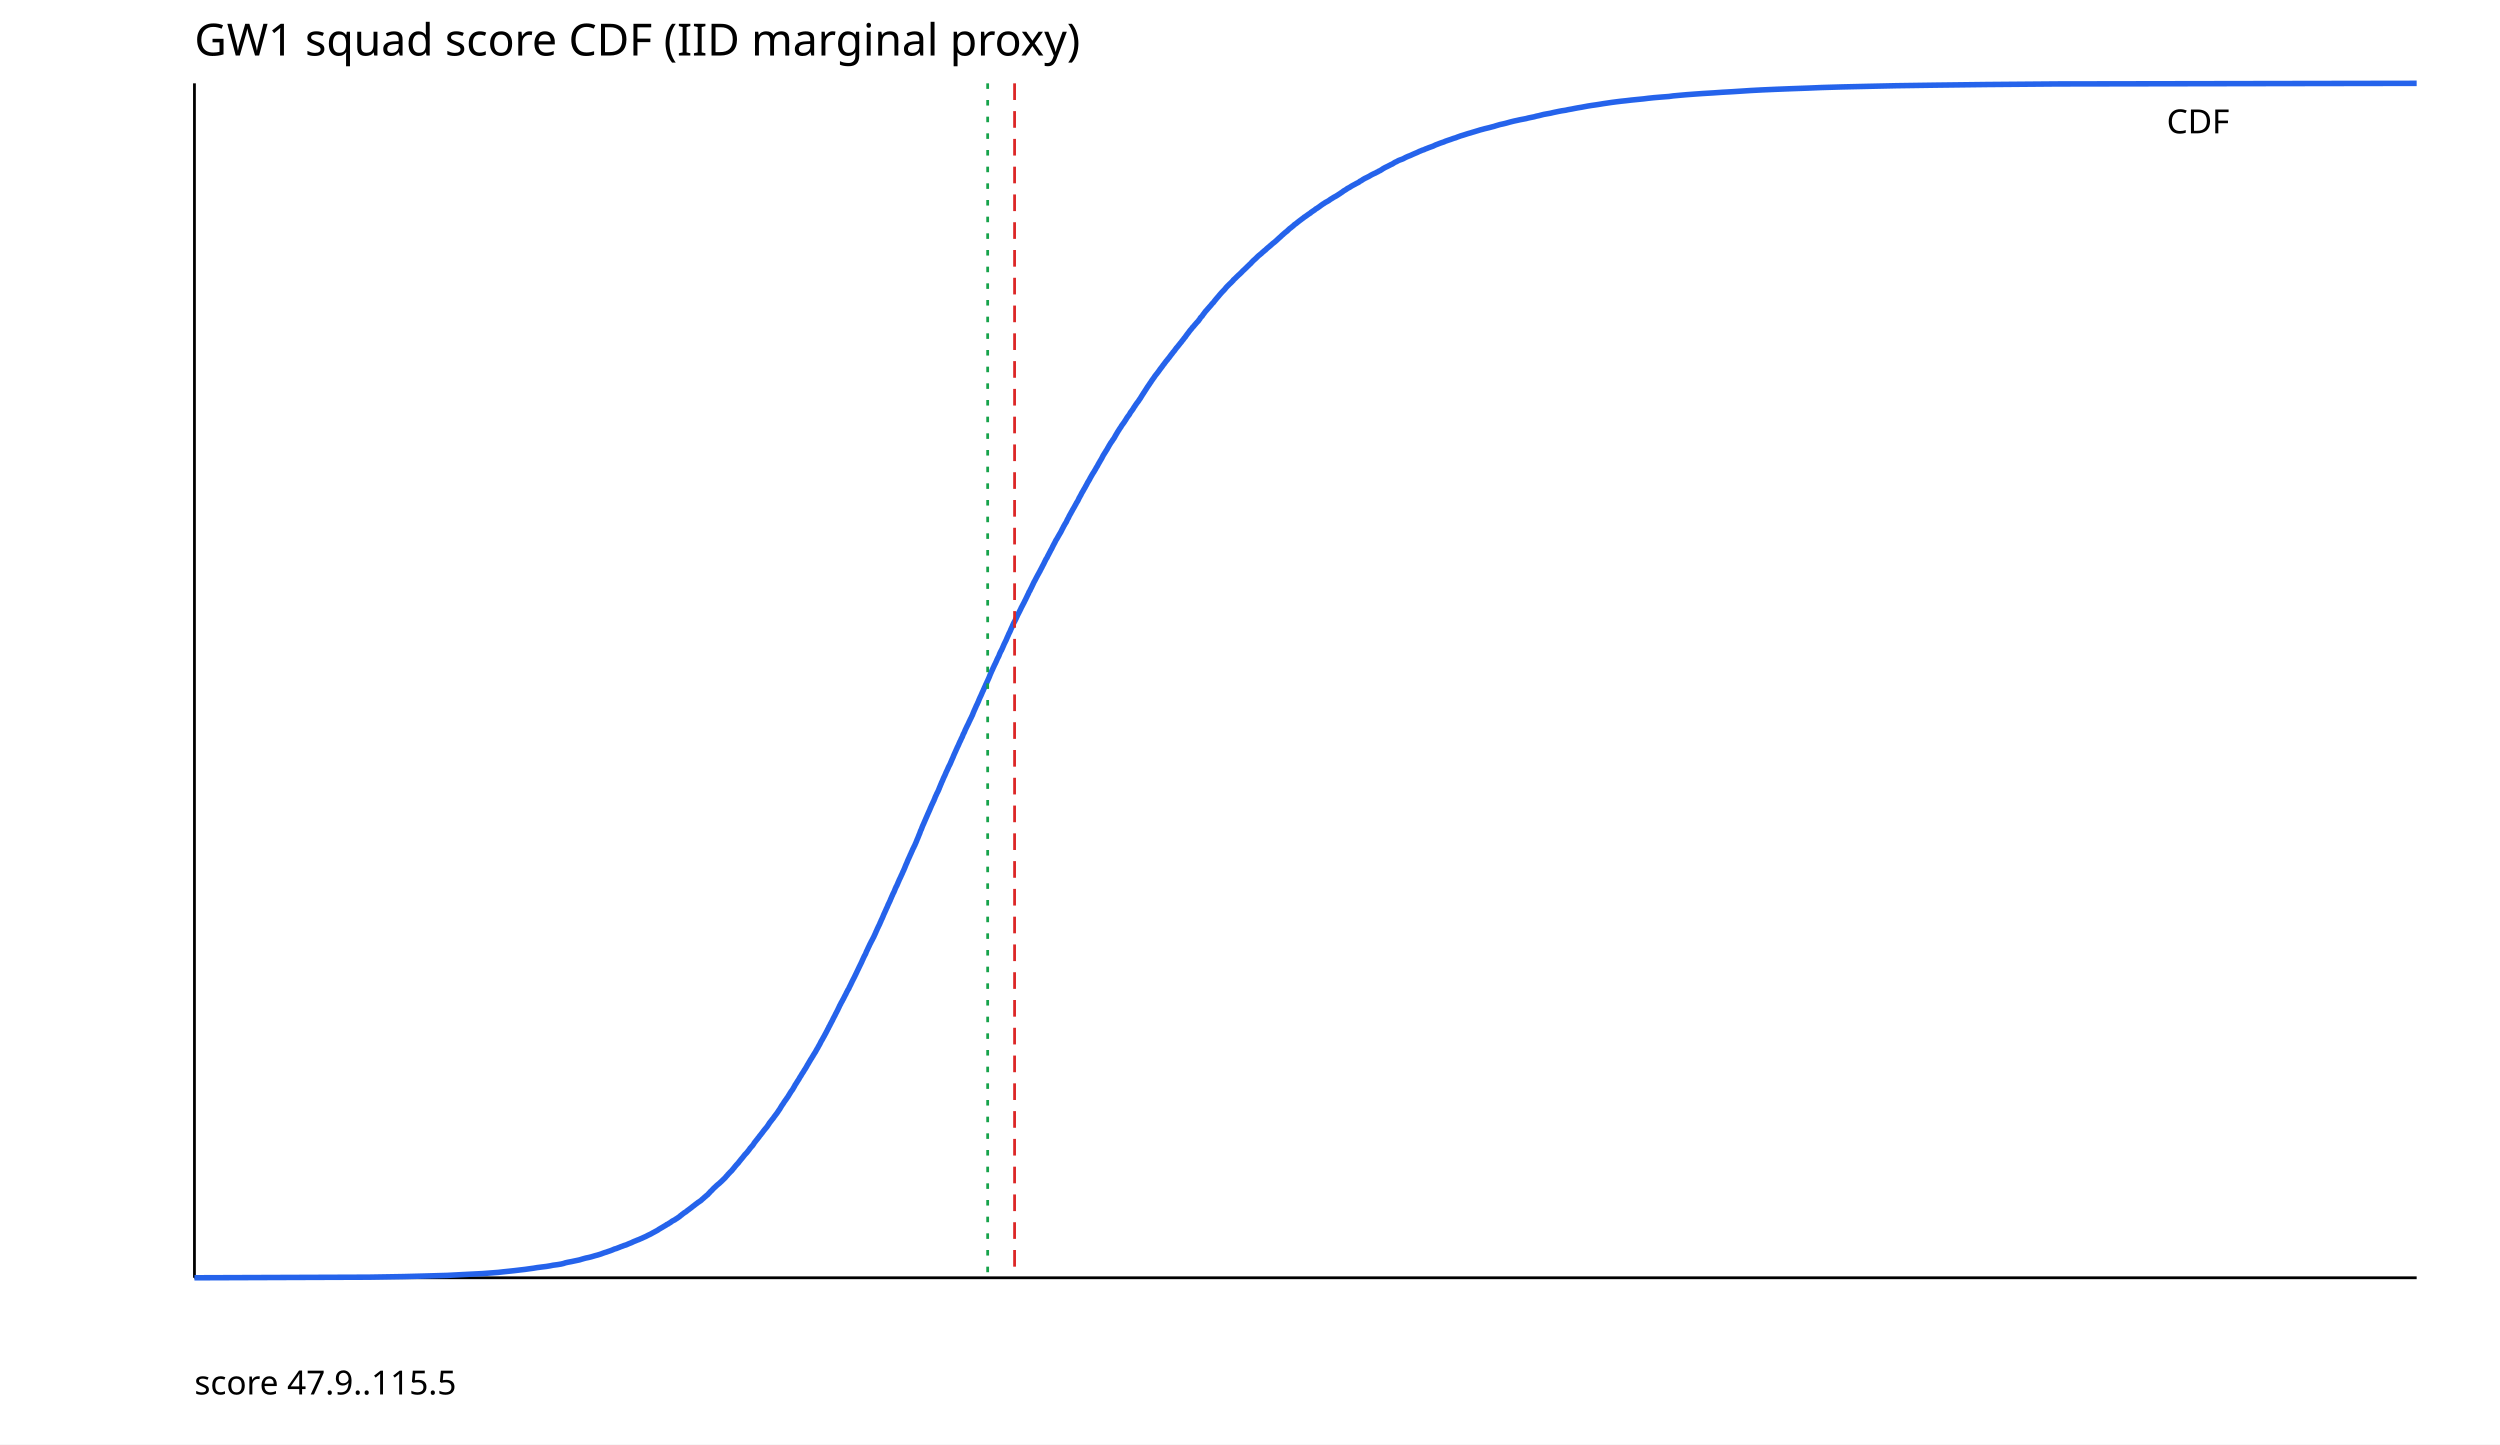
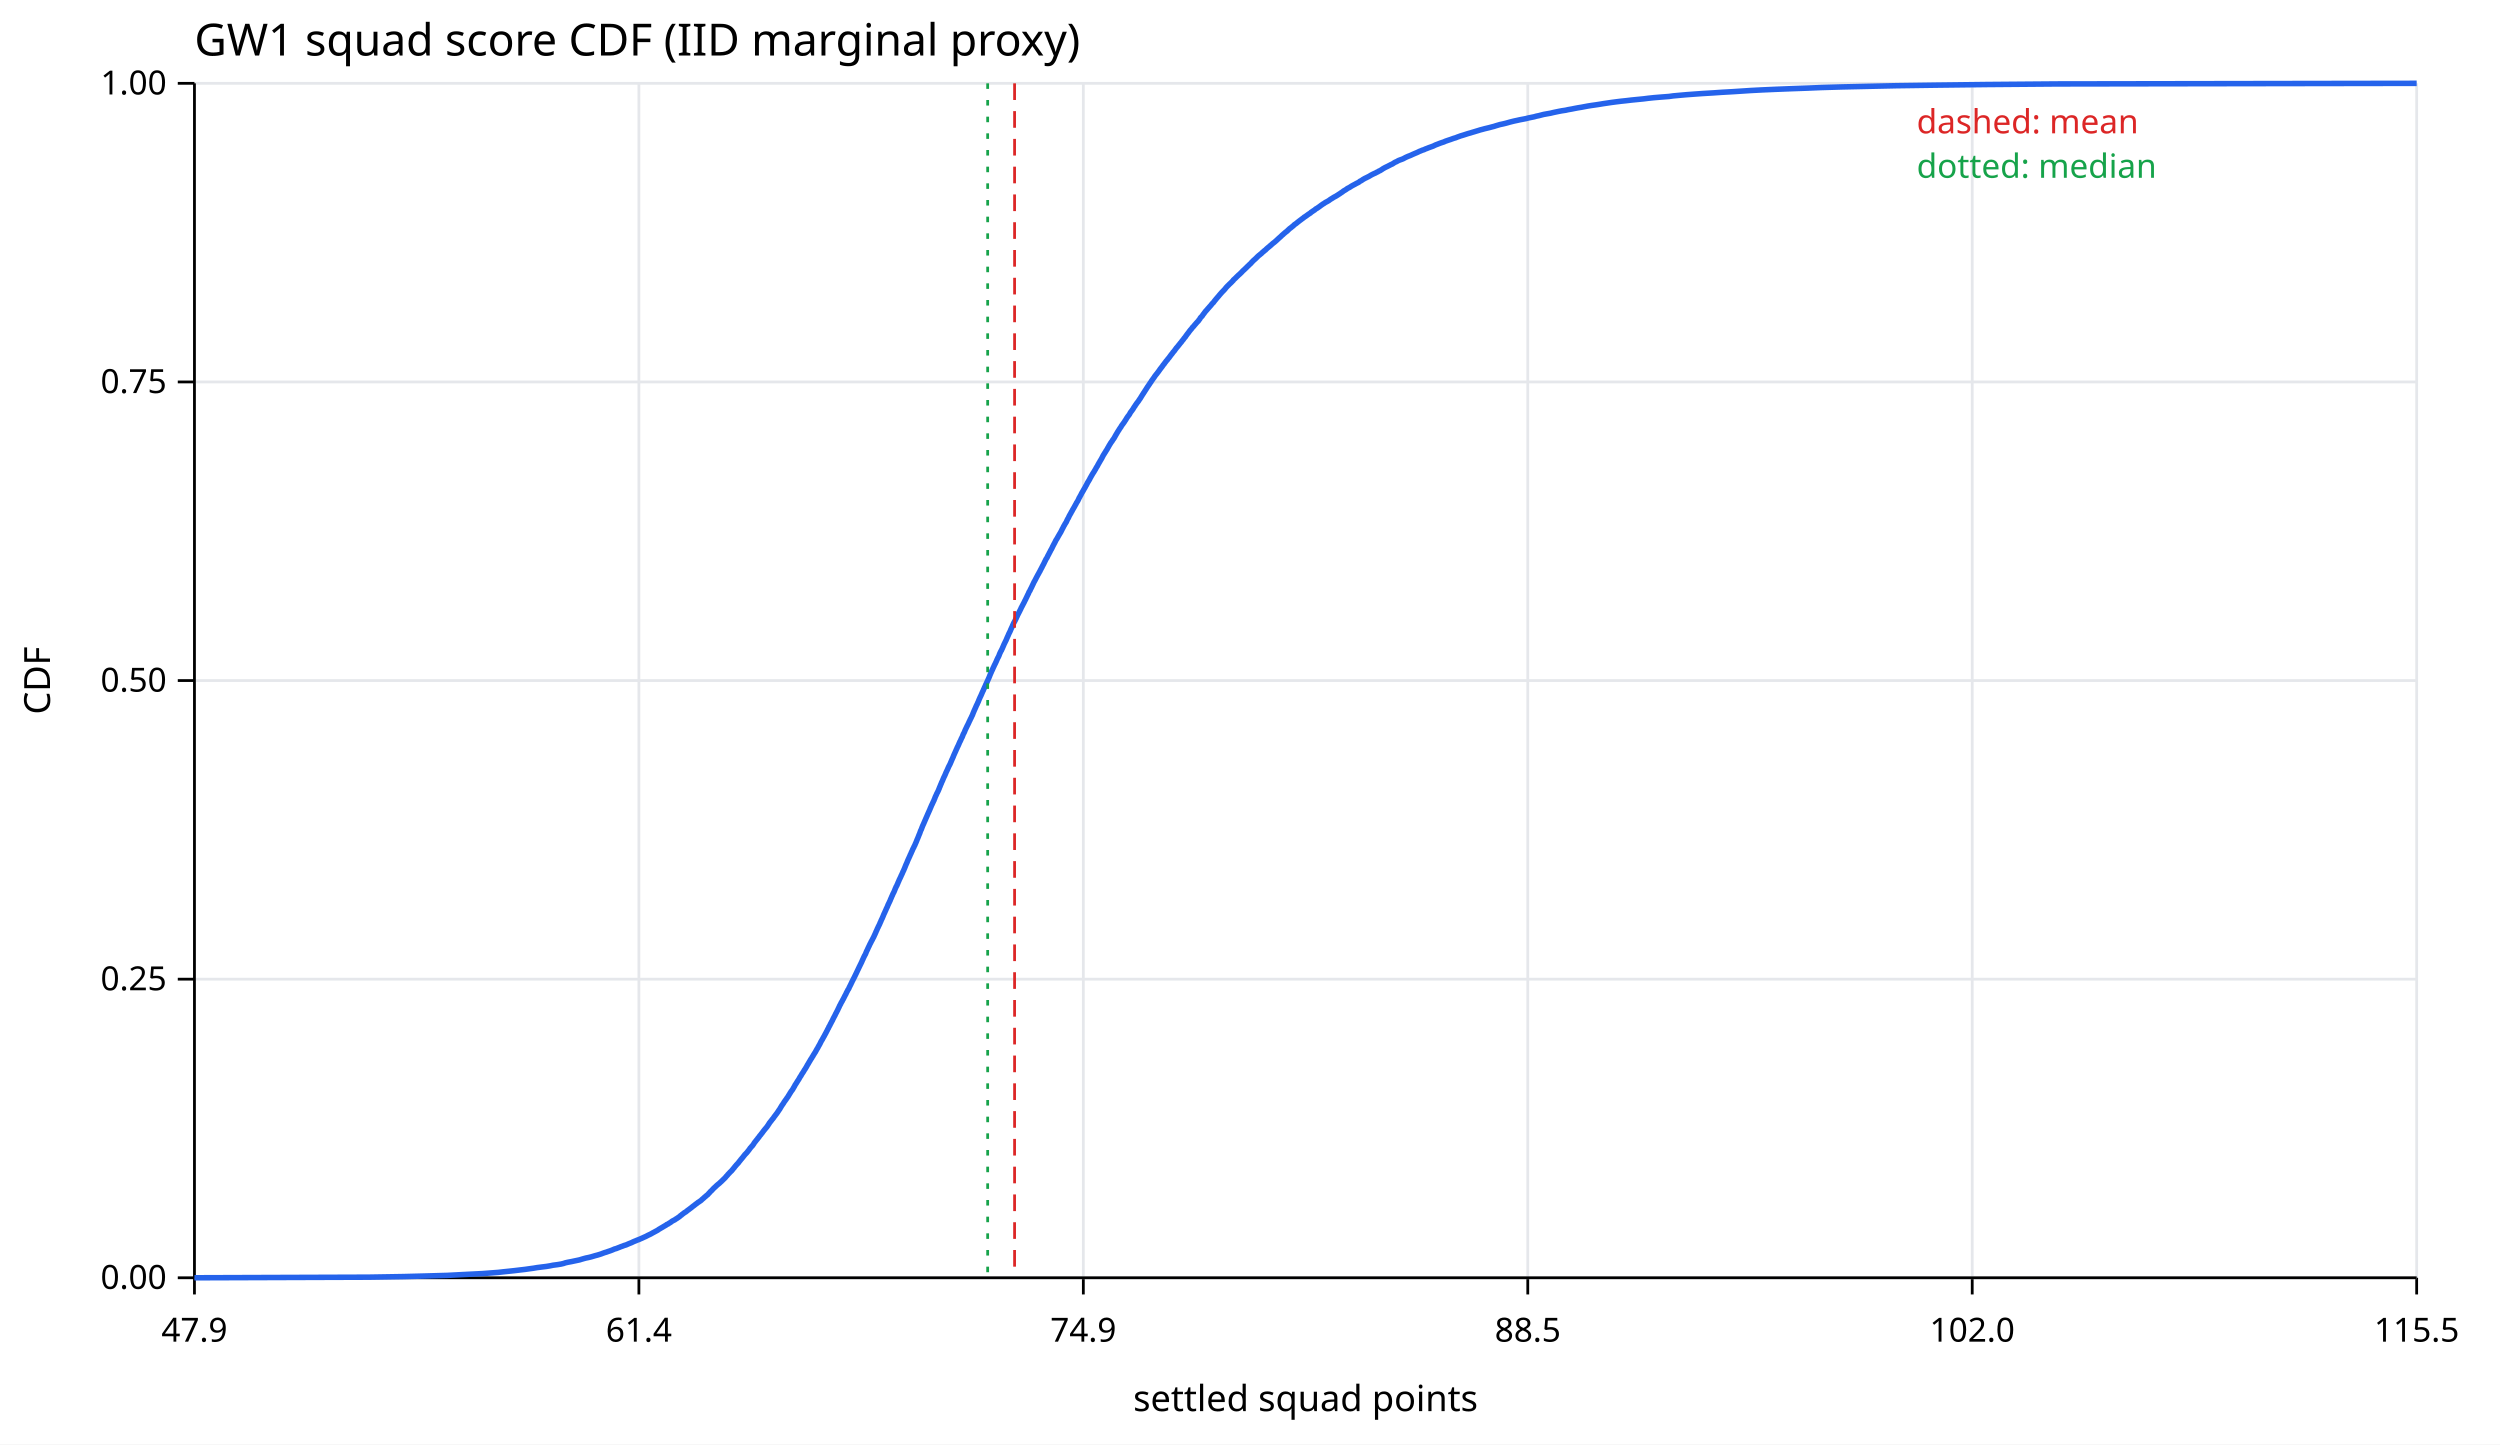
<svg xmlns="http://www.w3.org/2000/svg" width="900" height="520">
  <rect width="100%" height="100%" fill="white" />
+   <line x1="70.00" y1="30" x2="70.00" y2="460" stroke="#e5e7eb" />
+   <line x1="70.00" y1="460" x2="70.00" y2="466" stroke="black" />
+   <text x="70.00" y="483" text-anchor="middle" font-family="sans-serif" font-size="12">47.9</text>
+   <line x1="230.00" y1="30" x2="230.00" y2="460" stroke="#e5e7eb" />
+   <line x1="230.00" y1="460" x2="230.00" y2="466" stroke="black" />
+   <text x="230.00" y="483" text-anchor="middle" font-family="sans-serif" font-size="12">61.4</text>
+   <line x1="390.00" y1="30" x2="390.00" y2="460" stroke="#e5e7eb" />
+   <line x1="390.00" y1="460" x2="390.00" y2="466" stroke="black" />
+   <text x="390.00" y="483" text-anchor="middle" font-family="sans-serif" font-size="12">74.9</text>
+   <line x1="550.00" y1="30" x2="550.00" y2="460" stroke="#e5e7eb" />
+   <line x1="550.00" y1="460" x2="550.00" y2="466" stroke="black" />
+   <text x="550.00" y="483" text-anchor="middle" font-family="sans-serif" font-size="12">88.5</text>
+   <line x1="710.00" y1="30" x2="710.00" y2="460" stroke="#e5e7eb" />
+   <line x1="710.00" y1="460" x2="710.00" y2="466" stroke="black" />
+   <text x="710.00" y="483" text-anchor="middle" font-family="sans-serif" font-size="12">102.0</text>
+   <line x1="870.00" y1="30" x2="870.00" y2="460" stroke="#e5e7eb" />
+   <line x1="870.00" y1="460" x2="870.00" y2="466" stroke="black" />
+   <text x="870.00" y="483" text-anchor="middle" font-family="sans-serif" font-size="12">115.5</text>
+   <line x1="70" y1="460.00" x2="870" y2="460.00" stroke="#e5e7eb" />
+   <line x1="64" y1="460.00" x2="70" y2="460.00" stroke="black" />
+   <text x="60" y="464.00" text-anchor="end" font-family="sans-serif" font-size="12">0.00</text>
+   <line x1="70" y1="352.50" x2="870" y2="352.50" stroke="#e5e7eb" />
+   <line x1="64" y1="352.50" x2="70" y2="352.50" stroke="black" />
+   <text x="60" y="356.50" text-anchor="end" font-family="sans-serif" font-size="12">0.25</text>
+   <line x1="70" y1="245.00" x2="870" y2="245.00" stroke="#e5e7eb" />
+   <line x1="64" y1="245.00" x2="70" y2="245.00" stroke="black" />
+   <text x="60" y="249.00" text-anchor="end" font-family="sans-serif" font-size="12">0.50</text>
+   <line x1="70" y1="137.50" x2="870" y2="137.50" stroke="#e5e7eb" />
+   <line x1="64" y1="137.50" x2="70" y2="137.50" stroke="black" />
+   <text x="60" y="141.50" text-anchor="end" font-family="sans-serif" font-size="12">0.75</text>
+   <line x1="70" y1="30.00" x2="870" y2="30.00" stroke="#e5e7eb" />
+   <line x1="64" y1="30.00" x2="70" y2="30.00" stroke="black" />
+   <text x="60" y="34.00" text-anchor="end" font-family="sans-serif" font-size="12">1.00</text>
  <line x1="70" y1="30" x2="70" y2="460" stroke="black" />
  <line x1="70" y1="460" x2="870" y2="460" stroke="black" />
  <polyline points="70.00,460.00 132.79,459.78 145.31,459.57 153.64,459.35 161.00,459.14 165.23,458.92 169.30,458.71 173.70,458.49 176.44,458.28 179.37,458.06 181.22,457.85 183.35,457.63 185.29,457.42 187.12,457.20 188.94,456.99 190.49,456.77 192.02,456.56 193.33,456.34 194.97,456.13 196.74,455.91 198.02,455.70 199.09,455.48 200.70,455.27 202.03,455.05 202.90,454.84 203.53,454.62 204.45,454.41 205.65,454.19 206.63,453.98 207.68,453.76 208.67,453.55 209.37,453.33 210.09,453.12 210.90,452.90 211.93,452.69 212.82,452.47 213.53,452.26 214.26,452.04 215.07,451.83 215.80,451.61 216.45,451.40 217.01,451.18 217.62,450.96 218.33,450.75 218.93,450.53 219.57,450.32 220.16,450.10 220.68,449.89 221.16,449.67 221.91,449.46 222.44,449.24 223.00,449.03 223.52,448.81 224.14,448.60 224.67,448.38 225.39,448.17 225.89,447.95 226.36,447.74 226.93,447.52 227.44,447.31 227.87,447.09 228.36,446.88 228.92,446.66 229.40,446.45 230.01,446.23 230.46,446.02 231.00,445.80 231.45,445.59 231.92,445.37 232.41,445.16 232.84,444.94 233.23,444.73 233.70,444.51 234.15,444.30 234.56,444.08 234.91,443.87 235.33,443.65 235.72,443.44 236.12,443.22 236.52,443.01 236.89,442.79 237.16,442.58 237.54,442.36 237.90,442.14 238.28,441.93 238.64,441.71 238.99,441.50 239.36,441.28 239.74,441.07 240.00,440.85 240.49,440.64 240.79,440.42 241.15,440.21 241.50,439.99 241.75,439.78 242.08,439.56 242.49,439.35 242.93,439.13 243.19,438.92 243.58,438.70 243.88,438.49 244.21,438.27 244.51,438.06 244.79,437.84 244.99,437.63 245.34,437.41 245.54,437.20 245.85,436.98 246.13,436.77 246.40,436.55 246.80,436.34 247.09,436.12 247.33,435.91 247.61,435.69 247.92,435.48 248.20,435.26 248.48,435.05 248.77,434.83 249.05,434.62 249.30,434.40 249.58,434.19 249.89,433.97 250.14,433.76 250.42,433.54 250.72,433.32 251.01,433.11 251.27,432.89 251.62,432.68 251.93,432.46 252.25,432.25 252.51,432.03 252.71,431.82 252.97,431.60 253.23,431.39 253.47,431.17 253.68,430.96 253.98,430.74 254.19,430.53 254.46,430.31 254.74,430.10 254.94,429.88 255.12,429.67 255.32,429.45 255.55,429.24 255.71,429.02 255.92,428.81 256.19,428.59 256.37,428.38 256.58,428.16 256.77,427.95 256.99,427.73 257.22,427.52 257.48,427.30 257.69,427.09 257.91,426.87 258.15,426.66 258.40,426.44 258.67,426.23 258.94,426.01 259.17,425.80 259.39,425.58 259.65,425.37 259.85,425.15 260.08,424.94 260.31,424.72 260.52,424.50 260.76,424.29 260.96,424.07 261.17,423.86 261.34,423.64 261.51,423.43 261.74,423.21 261.92,423.00 262.08,422.78 262.29,422.57 262.51,422.35 262.69,422.14 262.90,421.92 263.13,421.71 263.37,421.49 263.52,421.28 263.73,421.06 263.88,420.85 264.06,420.63 264.27,420.42 264.42,420.20 264.57,419.99 264.77,419.77 264.95,419.56 265.12,419.34 265.34,419.13 265.53,418.91 265.74,418.70 265.92,418.48 266.05,418.27 266.24,418.05 266.41,417.84 266.59,417.62 266.73,417.41 266.95,417.19 267.10,416.98 267.30,416.76 267.47,416.55 267.63,416.33 267.81,416.11 267.99,415.90 268.13,415.68 268.36,415.47 268.56,415.25 268.77,415.04 268.95,414.82 269.13,414.61 269.28,414.39 269.47,414.18 269.63,413.96 269.78,413.75 269.94,413.53 270.07,413.32 270.29,413.10 270.47,412.89 270.64,412.67 270.87,412.46 271.02,412.24 271.18,412.03 271.33,411.81 271.45,411.60 271.59,411.38 271.74,411.17 271.94,410.95 272.09,410.74 272.27,410.52 272.43,410.31 272.63,410.09 272.77,409.88 272.92,409.66 273.15,409.45 273.28,409.23 273.42,409.02 273.59,408.80 273.79,408.59 273.96,408.37 274.10,408.16 274.29,407.94 274.46,407.73 274.61,407.51 274.77,407.29 274.93,407.08 275.10,406.86 275.28,406.65 275.44,406.43 275.64,406.22 275.81,406.00 276.00,405.79 276.16,405.57 276.30,405.36 276.46,405.14 276.59,404.93 276.72,404.71 276.89,404.50 276.99,404.28 277.16,404.07 277.34,403.85 277.50,403.64 277.68,403.42 277.84,403.21 277.99,402.99 278.19,402.78 278.36,402.56 278.52,402.35 278.65,402.13 278.80,401.92 278.98,401.70 279.14,401.49 279.29,401.27 279.46,401.06 279.64,400.84 279.77,400.63 279.93,400.41 280.07,400.20 280.21,399.98 280.36,399.77 280.49,399.55 280.67,399.34 280.79,399.12 280.91,398.91 281.04,398.69 281.17,398.48 281.30,398.26 281.43,398.05 281.57,397.83 281.74,397.62 281.88,397.40 282.03,397.19 282.16,396.97 282.28,396.76 282.42,396.54 282.60,396.33 282.73,396.11 282.91,395.90 283.05,395.68 283.20,395.47 283.33,395.25 283.50,395.04 283.65,394.82 283.79,394.61 283.89,394.39 284.05,394.18 284.17,393.96 284.31,393.75 284.42,393.53 284.59,393.32 284.70,393.10 284.83,392.89 285.01,392.67 285.17,392.46 285.33,392.24 285.45,392.03 285.57,391.81 285.69,391.60 285.81,391.38 285.96,391.17 286.06,390.95 286.18,390.74 286.28,390.52 286.44,390.31 286.58,390.09 286.72,389.88 286.84,389.66 286.99,389.44 287.10,389.23 287.26,389.01 287.40,388.80 287.54,388.58 287.67,388.37 287.78,388.15 287.90,387.94 288.03,387.72 288.16,387.51 288.33,387.29 288.44,387.08 288.57,386.86 288.68,386.65 288.83,386.43 288.98,386.22 289.12,386.00 289.26,385.79 289.38,385.57 289.50,385.36 289.63,385.14 289.79,384.93 289.93,384.71 290.05,384.50 290.19,384.28 290.31,384.07 290.43,383.85 290.55,383.64 290.65,383.42 290.79,383.21 290.93,382.99 291.06,382.78 291.17,382.56 291.30,382.35 291.43,382.13 291.56,381.92 291.69,381.70 291.80,381.49 291.94,381.27 292.10,381.06 292.24,380.84 292.35,380.62 292.48,380.41 292.64,380.19 292.74,379.98 292.87,379.76 293.01,379.55 293.14,379.33 293.27,379.12 293.42,378.90 293.56,378.69 293.66,378.47 293.79,378.26 293.90,378.04 294.02,377.83 294.14,377.61 294.29,377.40 294.41,377.18 294.52,376.97 294.63,376.75 294.75,376.54 294.87,376.32 295.01,376.11 295.12,375.89 295.23,375.68 295.34,375.46 295.44,375.25 295.54,375.03 295.66,374.82 295.79,374.60 295.92,374.39 296.06,374.17 296.16,373.96 296.28,373.74 296.40,373.53 296.51,373.31 296.65,373.10 296.77,372.88 296.87,372.67 296.99,372.45 297.12,372.23 297.21,372.02 297.36,371.80 297.45,371.59 297.56,371.37 297.68,371.16 297.80,370.94 297.89,370.73 297.99,370.51 298.13,370.30 298.25,370.08 298.34,369.87 298.42,369.65 298.56,369.44 298.69,369.22 298.79,369.01 298.90,368.79 298.99,368.58 299.13,368.36 299.23,368.15 299.34,367.93 299.46,367.72 299.58,367.50 299.70,367.29 299.79,367.07 299.88,366.86 300.00,366.64 300.10,366.43 300.22,366.21 300.33,366.00 300.45,365.78 300.57,365.57 300.67,365.35 300.76,365.14 300.87,364.92 300.99,364.71 301.11,364.49 301.21,364.28 301.32,364.06 301.44,363.85 301.56,363.63 301.64,363.41 301.75,363.20 301.85,362.98 301.95,362.77 302.07,362.55 302.16,362.34 302.24,362.12 302.37,361.91 302.48,361.69 302.61,361.48 302.70,361.26 302.80,361.05 302.93,360.83 303.05,360.62 303.19,360.40 303.28,360.19 303.39,359.97 303.53,359.76 303.63,359.54 303.75,359.33 303.85,359.11 303.96,358.90 304.07,358.68 304.17,358.47 304.29,358.25 304.42,358.04 304.53,357.82 304.62,357.61 304.71,357.39 304.83,357.18 304.94,356.96 305.06,356.75 305.17,356.53 305.27,356.32 305.44,356.10 305.56,355.89 305.66,355.67 305.73,355.46 305.85,355.24 305.95,355.03 306.07,354.81 306.17,354.59 306.29,354.38 306.38,354.16 306.48,353.95 306.60,353.73 306.68,353.52 306.79,353.30 306.90,353.09 307.02,352.87 307.11,352.66 307.23,352.44 307.34,352.23 307.45,352.01 307.56,351.80 307.67,351.58 307.76,351.37 307.87,351.15 307.99,350.94 308.07,350.72 308.19,350.51 308.29,350.29 308.39,350.08 308.49,349.86 308.59,349.65 308.70,349.43 308.79,349.22 308.91,349.00 309.01,348.79 309.10,348.57 309.22,348.36 309.30,348.14 309.42,347.93 309.52,347.71 309.63,347.50 309.73,347.28 309.84,347.07 309.95,346.85 310.04,346.64 310.16,346.42 310.25,346.21 310.34,345.99 310.44,345.77 310.52,345.56 310.65,345.34 310.73,345.13 310.82,344.91 310.93,344.70 311.02,344.48 311.14,344.27 311.23,344.05 311.36,343.84 311.49,343.62 311.59,343.41 311.68,343.19 311.76,342.98 311.85,342.76 311.93,342.55 312.04,342.33 312.14,342.12 312.26,341.90 312.35,341.69 312.44,341.47 312.54,341.26 312.64,341.04 312.74,340.83 312.86,340.61 312.95,340.40 313.05,340.18 313.15,339.97 313.26,339.75 313.38,339.54 313.49,339.32 313.59,339.11 313.69,338.89 313.82,338.68 313.94,338.46 314.05,338.25 314.16,338.03 314.26,337.82 314.38,337.60 314.50,337.39 314.59,337.17 314.70,336.96 314.78,336.74 314.88,336.53 315.00,336.31 315.08,336.10 315.18,335.88 315.28,335.67 315.35,335.45 315.46,335.24 315.56,335.02 315.66,334.81 315.75,334.59 315.84,334.38 315.93,334.16 316.05,333.95 316.16,333.73 316.23,333.52 316.36,333.30 316.46,333.09 316.57,332.87 316.67,332.66 316.76,332.44 316.83,332.23 316.95,332.01 317.05,331.80 317.13,331.58 317.21,331.37 317.32,331.15 317.41,330.94 317.53,330.72 317.63,330.51 317.71,330.29 317.81,330.08 317.90,329.86 317.99,329.65 318.07,329.43 318.16,329.22 318.25,329.00 318.36,328.79 318.47,328.57 318.55,328.35 318.65,328.14 318.75,327.92 318.85,327.71 318.94,327.49 319.04,327.28 319.12,327.06 319.23,326.85 319.34,326.63 319.44,326.42 319.53,326.20 319.61,325.99 319.68,325.77 319.81,325.56 319.89,325.34 320.00,325.13 320.11,324.91 320.20,324.70 320.31,324.48 320.41,324.27 320.50,324.05 320.58,323.84 320.66,323.62 320.77,323.41 320.86,323.19 320.95,322.98 321.04,322.76 321.13,322.55 321.25,322.33 321.33,322.12 321.42,321.90 321.52,321.69 321.63,321.47 321.75,321.26 321.85,321.04 321.94,320.83 322.03,320.61 322.12,320.40 322.20,320.18 322.28,319.97 322.38,319.75 322.49,319.53 322.56,319.32 322.68,319.10 322.82,318.89 322.91,318.67 322.99,318.46 323.10,318.24 323.19,318.03 323.27,317.81 323.36,317.60 323.47,317.38 323.55,317.17 323.65,316.95 323.73,316.74 323.84,316.52 323.94,316.31 324.05,316.09 324.15,315.88 324.25,315.66 324.35,315.45 324.43,315.23 324.54,315.02 324.65,314.80 324.74,314.59 324.85,314.37 324.93,314.16 325.02,313.94 325.11,313.73 325.24,313.51 325.33,313.30 325.42,313.08 325.50,312.87 325.61,312.65 325.69,312.44 325.78,312.22 325.86,312.01 325.95,311.79 326.03,311.58 326.12,311.36 326.21,311.15 326.32,310.93 326.41,310.71 326.51,310.50 326.60,310.28 326.67,310.07 326.76,309.85 326.86,309.64 326.95,309.42 327.04,309.21 327.16,308.99 327.25,308.78 327.34,308.56 327.45,308.35 327.54,308.13 327.63,307.92 327.71,307.70 327.83,307.49 327.93,307.27 328.03,307.06 328.10,306.84 328.20,306.63 328.32,306.41 328.41,306.20 328.49,305.98 328.59,305.77 328.69,305.55 328.79,305.34 328.93,305.12 329.01,304.91 329.10,304.69 329.22,304.48 329.34,304.26 329.42,304.05 329.51,303.83 329.60,303.62 329.71,303.40 329.79,303.19 329.89,302.97 329.96,302.76 330.06,302.54 330.14,302.33 330.22,302.11 330.33,301.89 330.42,301.68 330.50,301.46 330.59,301.25 330.68,301.03 330.76,300.82 330.83,300.60 330.94,300.39 331.03,300.17 331.12,299.96 331.19,299.74 331.26,299.53 331.34,299.31 331.42,299.10 331.51,298.88 331.63,298.67 331.72,298.45 331.80,298.24 331.87,298.02 331.96,297.81 332.05,297.59 332.12,297.38 332.22,297.16 332.32,296.95 332.42,296.73 332.52,296.52 332.60,296.30 332.70,296.09 332.79,295.87 332.89,295.66 332.97,295.44 333.07,295.23 333.17,295.01 333.26,294.80 333.34,294.58 333.45,294.37 333.53,294.15 333.64,293.94 333.72,293.72 333.82,293.51 333.91,293.29 334.00,293.07 334.10,292.86 334.20,292.64 334.29,292.43 334.39,292.21 334.49,292.00 334.58,291.78 334.68,291.57 334.77,291.35 334.86,291.14 334.93,290.92 335.04,290.71 335.13,290.49 335.22,290.28 335.31,290.06 335.40,289.85 335.52,289.63 335.62,289.42 335.72,289.20 335.81,288.99 335.92,288.77 336.01,288.56 336.12,288.34 336.23,288.13 336.30,287.91 336.39,287.70 336.49,287.48 336.57,287.27 336.64,287.05 336.73,286.84 336.83,286.62 336.93,286.41 337.04,286.19 337.13,285.98 337.22,285.76 337.32,285.55 337.45,285.33 337.55,285.12 337.66,284.90 337.75,284.69 337.86,284.47 337.95,284.25 338.01,284.04 338.13,283.82 338.20,283.61 338.27,283.39 338.38,283.18 338.47,282.96 338.55,282.75 338.63,282.53 338.73,282.32 338.84,282.10 338.90,281.89 338.99,281.67 339.10,281.46 339.20,281.24 339.30,281.03 339.39,280.81 339.47,280.60 339.56,280.38 339.66,280.17 339.74,279.95 339.85,279.74 339.95,279.52 340.07,279.31 340.15,279.09 340.25,278.88 340.35,278.66 340.43,278.45 340.52,278.23 340.61,278.02 340.71,277.80 340.82,277.59 340.92,277.37 341.02,277.16 341.13,276.94 341.22,276.73 341.29,276.51 341.41,276.30 341.49,276.08 341.60,275.87 341.71,275.65 341.83,275.44 341.94,275.22 342.04,275.01 342.14,274.79 342.23,274.58 342.31,274.36 342.41,274.15 342.50,273.93 342.59,273.72 342.68,273.50 342.78,273.29 342.88,273.07 342.97,272.86 343.07,272.64 343.17,272.43 343.23,272.21 343.33,272.00 343.41,271.78 343.52,271.57 343.61,271.35 343.70,271.14 343.81,270.92 343.90,270.71 344.00,270.49 344.10,270.28 344.18,270.06 344.28,269.85 344.38,269.63 344.49,269.42 344.56,269.20 344.67,268.99 344.77,268.77 344.89,268.56 344.98,268.34 345.09,268.13 345.17,267.91 345.26,267.70 345.36,267.48 345.45,267.27 345.54,267.05 345.68,266.83 345.77,266.62 345.88,266.40 345.96,266.19 346.05,265.97 346.16,265.76 346.27,265.54 346.39,265.33 346.48,265.11 346.55,264.90 346.64,264.68 346.72,264.47 346.81,264.25 346.93,264.04 347.05,263.82 347.16,263.61 347.25,263.39 347.33,263.18 347.41,262.96 347.50,262.75 347.61,262.53 347.71,262.32 347.81,262.10 347.92,261.89 348.01,261.67 348.13,261.46 348.22,261.24 348.34,261.03 348.45,260.81 348.55,260.60 348.66,260.38 348.75,260.17 348.85,259.95 348.94,259.74 349.05,259.52 349.16,259.31 349.26,259.09 349.34,258.88 349.47,258.66 349.58,258.45 349.68,258.23 349.78,258.01 349.87,257.80 350.00,257.58 350.08,257.37 350.18,257.15 350.25,256.94 350.33,256.72 350.42,256.51 350.52,256.29 350.60,256.08 350.70,255.86 350.78,255.65 350.89,255.43 350.99,255.22 351.08,255.00 351.17,254.79 351.28,254.57 351.36,254.36 351.45,254.14 351.55,253.93 351.66,253.71 351.78,253.50 351.87,253.28 351.95,253.07 352.06,252.85 352.17,252.64 352.25,252.42 352.33,252.21 352.41,251.99 352.51,251.78 352.60,251.56 352.70,251.35 352.79,251.13 352.89,250.92 352.99,250.70 353.11,250.49 353.19,250.27 353.29,250.06 353.39,249.84 353.47,249.63 353.57,249.41 353.66,249.19 353.76,248.98 353.86,248.76 353.98,248.55 354.06,248.33 354.14,248.12 354.26,247.90 354.34,247.69 354.43,247.47 354.54,247.26 354.64,247.04 354.74,246.83 354.82,246.61 354.91,246.40 355.02,246.18 355.12,245.97 355.22,245.75 355.31,245.54 355.42,245.32 355.52,245.11 355.61,244.89 355.71,244.68 355.81,244.46 355.90,244.25 356.00,244.03 356.09,243.82 356.18,243.60 356.27,243.39 356.34,243.17 356.43,242.96 356.52,242.74 356.61,242.53 356.71,242.31 356.81,242.10 356.88,241.88 356.99,241.67 357.08,241.45 357.20,241.24 357.30,241.02 357.39,240.81 357.48,240.59 357.58,240.37 357.68,240.16 357.79,239.94 357.88,239.73 357.97,239.51 358.08,239.30 358.20,239.08 358.30,238.87 358.41,238.65 358.50,238.44 358.60,238.22 358.70,238.01 358.79,237.79 358.88,237.58 358.97,237.36 359.08,237.15 359.17,236.93 359.29,236.72 359.42,236.50 359.51,236.29 359.61,236.07 359.70,235.86 359.77,235.64 359.85,235.43 359.95,235.21 360.04,235.00 360.15,234.78 360.25,234.57 360.36,234.35 360.51,234.14 360.59,233.92 360.70,233.71 360.80,233.49 360.90,233.28 360.98,233.06 361.08,232.85 361.17,232.63 361.27,232.42 361.36,232.20 361.44,231.99 361.55,231.77 361.66,231.55 361.76,231.34 361.87,231.12 361.97,230.91 362.08,230.69 362.19,230.48 362.28,230.26 362.37,230.05 362.46,229.83 362.55,229.62 362.64,229.40 362.74,229.19 362.84,228.97 362.94,228.76 363.03,228.54 363.11,228.33 363.21,228.11 363.32,227.90 363.43,227.68 363.54,227.47 363.64,227.25 363.74,227.04 363.82,226.82 363.90,226.61 364.01,226.39 364.10,226.18 364.20,225.96 364.30,225.75 364.41,225.53 364.49,225.32 364.57,225.10 364.67,224.89 364.77,224.67 364.86,224.46 364.97,224.24 365.09,224.03 365.22,223.81 365.33,223.60 365.44,223.38 365.55,223.17 365.65,222.95 365.76,222.73 365.86,222.52 365.95,222.30 366.03,222.09 366.16,221.87 366.25,221.66 366.34,221.44 366.45,221.23 366.57,221.01 366.68,220.80 366.77,220.58 366.90,220.37 367.00,220.15 367.12,219.94 367.21,219.72 367.33,219.51 367.44,219.29 367.53,219.08 367.62,218.86 367.73,218.65 367.85,218.43 367.97,218.22 368.07,218.00 368.19,217.79 368.30,217.57 368.41,217.36 368.53,217.14 368.64,216.93 368.75,216.71 368.85,216.50 368.95,216.28 369.06,216.07 369.19,215.85 369.28,215.64 369.38,215.42 369.48,215.21 369.60,214.99 369.69,214.78 369.79,214.56 369.90,214.35 369.99,214.13 370.11,213.92 370.23,213.70 370.30,213.49 370.39,213.27 370.49,213.06 370.63,212.84 370.78,212.63 370.86,212.41 370.96,212.20 371.07,211.98 371.18,211.77 371.30,211.55 371.40,211.34 371.50,211.12 371.60,210.91 371.70,210.69 371.80,210.48 371.92,210.26 372.00,210.05 372.11,209.83 372.21,209.62 372.32,209.40 372.46,209.19 372.57,208.97 372.68,208.76 372.80,208.54 372.90,208.33 373.02,208.11 373.12,207.90 373.24,207.68 373.36,207.47 373.47,207.25 373.58,207.04 373.70,206.82 373.83,206.61 373.95,206.39 374.06,206.18 374.17,205.96 374.31,205.75 374.43,205.53 374.51,205.31 374.63,205.10 374.75,204.88 374.86,204.67 374.97,204.45 375.10,204.24 375.19,204.02 375.30,203.81 375.41,203.59 375.53,203.38 375.65,203.16 375.76,202.95 375.86,202.73 375.97,202.52 376.06,202.30 376.17,202.09 376.29,201.87 376.37,201.66 376.50,201.44 376.60,201.23 376.75,201.01 376.90,200.80 377.01,200.58 377.10,200.37 377.20,200.15 377.32,199.94 377.43,199.72 377.55,199.51 377.67,199.29 377.75,199.08 377.88,198.86 378.00,198.65 378.11,198.43 378.20,198.22 378.32,198.00 378.47,197.79 378.57,197.57 378.69,197.36 378.79,197.14 378.89,196.93 378.98,196.71 379.12,196.49 379.21,196.28 379.33,196.06 379.45,195.85 379.55,195.63 379.69,195.42 379.78,195.20 379.90,194.99 380.00,194.77 380.10,194.56 380.23,194.34 380.38,194.13 380.51,193.91 380.63,193.70 380.76,193.48 380.87,193.27 380.99,193.05 381.12,192.84 381.24,192.62 381.37,192.41 381.49,192.19 381.62,191.98 381.76,191.76 381.88,191.55 381.98,191.33 382.10,191.12 382.20,190.90 382.31,190.69 382.41,190.47 382.54,190.26 382.65,190.04 382.76,189.83 382.86,189.61 382.97,189.40 383.11,189.18 383.23,188.97 383.35,188.75 383.46,188.54 383.61,188.32 383.75,188.11 383.88,187.89 383.98,187.67 384.06,187.46 384.17,187.24 384.26,187.03 384.38,186.81 384.51,186.60 384.65,186.38 384.73,186.17 384.83,185.95 384.93,185.74 385.05,185.52 385.17,185.31 385.29,185.09 385.43,184.88 385.54,184.66 385.64,184.45 385.77,184.23 385.90,184.02 386.02,183.80 386.12,183.59 386.24,183.37 386.38,183.16 386.50,182.94 386.62,182.73 386.75,182.51 386.86,182.30 386.98,182.08 387.10,181.87 387.21,181.65 387.35,181.44 387.45,181.22 387.55,181.01 387.70,180.79 387.83,180.58 387.97,180.36 388.08,180.15 388.19,179.93 388.29,179.72 388.39,179.50 388.47,179.29 388.61,179.07 388.74,178.85 388.84,178.64 388.97,178.42 389.10,178.21 389.20,177.99 389.30,177.78 389.41,177.56 389.53,177.35 389.66,177.13 389.80,176.92 389.91,176.70 390.04,176.49 390.15,176.27 390.28,176.06 390.40,175.84 390.54,175.63 390.66,175.41 390.76,175.20 390.87,174.98 391.01,174.77 391.13,174.55 391.23,174.34 391.35,174.12 391.46,173.91 391.56,173.69 391.70,173.48 391.84,173.26 391.96,173.05 392.09,172.83 392.23,172.62 392.33,172.40 392.42,172.19 392.55,171.97 392.67,171.76 392.80,171.54 392.91,171.33 393.04,171.11 393.17,170.90 393.29,170.68 393.42,170.47 393.56,170.25 393.71,170.03 393.84,169.82 393.97,169.60 394.09,169.39 394.22,169.17 394.36,168.96 394.47,168.74 394.58,168.53 394.70,168.31 394.83,168.10 394.99,167.88 395.10,167.67 395.21,167.45 395.32,167.24 395.44,167.02 395.57,166.81 395.68,166.59 395.82,166.38 395.95,166.16 396.05,165.95 396.19,165.73 396.32,165.52 396.45,165.30 396.57,165.09 396.69,164.87 396.79,164.66 396.91,164.44 397.01,164.23 397.13,164.01 397.25,163.80 397.39,163.58 397.53,163.37 397.66,163.15 397.79,162.94 397.94,162.72 398.07,162.51 398.18,162.29 398.33,162.08 398.48,161.86 398.60,161.65 398.71,161.43 398.83,161.21 398.97,161.00 399.09,160.78 399.20,160.57 399.32,160.35 399.46,160.14 399.58,159.92 399.73,159.71 399.84,159.49 400.00,159.28 400.15,159.06 400.32,158.85 400.45,158.63 400.57,158.42 400.74,158.20 400.89,157.99 401.04,157.77 401.16,157.56 401.29,157.34 401.40,157.13 401.52,156.91 401.65,156.70 401.76,156.48 401.90,156.27 402.03,156.05 402.15,155.84 402.27,155.62 402.41,155.41 402.54,155.19 402.68,154.98 402.83,154.76 402.94,154.55 403.09,154.33 403.23,154.12 403.39,153.90 403.54,153.69 403.65,153.47 403.78,153.26 403.93,153.04 404.08,152.83 404.26,152.61 404.40,152.40 404.57,152.18 404.71,151.97 404.86,151.75 404.98,151.54 405.13,151.32 405.28,151.11 405.40,150.89 405.53,150.68 405.66,150.46 405.80,150.25 405.96,150.03 406.10,149.82 406.29,149.60 406.44,149.39 406.60,149.17 406.71,148.96 406.83,148.74 406.94,148.53 407.10,148.31 407.26,148.10 407.43,147.88 407.59,147.67 407.73,147.45 407.89,147.24 408.02,147.02 408.13,146.81 408.27,146.59 408.42,146.38 408.59,146.16 408.69,145.95 408.85,145.73 409.00,145.52 409.15,145.30 409.29,145.09 409.47,144.87 409.64,144.66 409.80,144.44 409.95,144.23 410.08,144.01 410.21,143.79 410.39,143.58 410.53,143.36 410.66,143.15 410.79,142.93 410.91,142.72 411.06,142.50 411.19,142.29 411.31,142.07 411.46,141.86 411.62,141.64 411.72,141.43 411.89,141.21 412.02,141.00 412.16,140.78 412.28,140.57 412.44,140.35 412.58,140.14 412.70,139.92 412.84,139.71 412.99,139.49 413.11,139.28 413.27,139.06 413.42,138.85 413.56,138.63 413.72,138.42 413.86,138.20 413.98,137.99 414.15,137.77 414.31,137.56 414.43,137.34 414.56,137.13 414.71,136.91 414.88,136.70 415.02,136.48 415.18,136.27 415.33,136.05 415.50,135.84 415.62,135.62 415.76,135.41 415.93,135.19 416.10,134.97 416.26,134.76 416.46,134.54 416.61,134.33 416.77,134.11 416.94,133.90 417.11,133.68 417.24,133.47 417.41,133.25 417.55,133.04 417.69,132.82 417.90,132.61 418.02,132.39 418.21,132.18 418.38,131.96 418.52,131.75 418.67,131.53 418.81,131.32 419.03,131.10 419.18,130.89 419.32,130.67 419.48,130.46 419.66,130.24 419.80,130.03 419.99,129.81 420.20,129.60 420.34,129.38 420.49,129.17 420.70,128.95 420.88,128.74 421.03,128.52 421.18,128.31 421.34,128.09 421.51,127.88 421.64,127.66 421.86,127.45 422.01,127.23 422.18,127.02 422.31,126.80 422.51,126.59 422.71,126.37 422.88,126.15 423.01,125.94 423.17,125.72 423.34,125.51 423.48,125.29 423.68,125.08 423.86,124.86 424.05,124.65 424.22,124.43 424.37,124.22 424.57,124.00 424.72,123.79 424.89,123.57 425.08,123.36 425.27,123.14 425.42,122.93 425.56,122.71 425.75,122.50 425.94,122.28 426.09,122.07 426.24,121.85 426.40,121.64 426.60,121.42 426.78,121.21 426.90,120.99 427.05,120.78 427.22,120.56 427.36,120.35 427.54,120.13 427.70,119.92 427.90,119.70 428.02,119.49 428.17,119.27 428.36,119.06 428.51,118.84 428.71,118.63 428.90,118.41 429.07,118.20 429.22,117.98 429.38,117.77 429.63,117.55 429.82,117.33 429.98,117.12 430.16,116.90 430.36,116.69 430.54,116.47 430.72,116.26 430.92,116.04 431.11,115.83 431.35,115.61 431.50,115.40 431.63,115.18 431.83,114.97 431.97,114.75 432.07,114.54 432.23,114.32 432.43,114.11 432.66,113.89 432.84,113.68 432.97,113.46 433.11,113.25 433.28,113.03 433.46,112.82 433.60,112.60 433.77,112.39 433.91,112.17 434.12,111.96 434.31,111.74 434.50,111.53 434.69,111.31 434.85,111.10 435.07,110.88 435.25,110.67 435.43,110.45 435.63,110.24 435.82,110.02 436.01,109.81 436.16,109.59 436.34,109.38 436.54,109.16 436.79,108.94 436.95,108.73 437.11,108.51 437.26,108.30 437.44,108.08 437.63,107.87 437.78,107.65 437.98,107.44 438.16,107.22 438.34,107.01 438.53,106.79 438.72,106.58 438.89,106.36 439.06,106.15 439.26,105.93 439.43,105.72 439.64,105.50 439.81,105.29 440.02,105.07 440.23,104.86 440.46,104.64 440.62,104.43 440.86,104.21 441.03,104.00 441.20,103.78 441.36,103.57 441.56,103.35 441.77,103.14 441.96,102.92 442.20,102.71 442.41,102.49 442.61,102.28 442.86,102.06 443.08,101.85 443.30,101.63 443.51,101.42 443.71,101.20 443.93,100.99 444.05,100.77 444.29,100.56 444.53,100.34 444.77,100.12 444.98,99.91 445.19,99.69 445.41,99.48 445.65,99.26 445.85,99.05 446.12,98.83 446.35,98.62 446.58,98.40 446.79,98.19 447.02,97.97 447.21,97.76 447.40,97.54 447.64,97.33 447.90,97.11 448.10,96.90 448.33,96.68 448.58,96.47 448.77,96.25 448.99,96.04 449.21,95.82 449.45,95.61 449.66,95.39 449.88,95.18 450.12,94.96 450.36,94.75 450.52,94.53 450.70,94.32 450.94,94.10 451.14,93.89 451.36,93.67 451.62,93.46 451.86,93.24 452.09,93.03 452.32,92.81 452.51,92.60 452.74,92.38 452.97,92.17 453.21,91.95 453.51,91.74 453.74,91.52 454.04,91.31 454.25,91.09 454.47,90.88 454.72,90.66 455.00,90.45 455.21,90.23 455.54,90.02 455.74,89.80 455.96,89.59 456.20,89.37 456.45,89.16 456.72,88.94 457.00,88.73 457.20,88.51 457.50,88.30 457.72,88.08 457.96,87.87 458.20,87.65 458.48,87.44 458.77,87.22 459.02,87.01 459.27,86.79 459.51,86.58 459.74,86.36 459.97,86.15 460.21,85.93 460.42,85.72 460.69,85.50 460.92,85.29 461.17,85.07 461.37,84.86 461.59,84.64 461.88,84.43 462.08,84.21 462.35,84.00 462.59,83.78 462.85,83.57 463.14,83.35 463.43,83.14 463.60,82.92 463.84,82.71 464.08,82.49 464.31,82.27 464.62,82.06 464.90,81.84 465.14,81.63 465.43,81.41 465.68,81.20 465.87,80.98 466.15,80.77 466.48,80.55 466.76,80.34 467.01,80.12 467.28,79.91 467.56,79.69 467.83,79.48 468.12,79.26 468.41,79.05 468.69,78.83 468.98,78.62 469.29,78.40 469.50,78.19 469.88,77.97 470.18,77.76 470.49,77.54 470.76,77.33 471.08,77.11 471.41,76.90 471.76,76.68 471.94,76.47 472.27,76.25 472.58,76.04 472.90,75.82 473.25,75.61 473.48,75.39 473.75,75.18 474.16,74.96 474.46,74.75 474.78,74.53 475.07,74.32 475.36,74.10 475.64,73.89 475.96,73.67 476.27,73.45 476.64,73.24 476.94,73.02 477.28,72.81 477.71,72.59 478.08,72.38 478.44,72.16 478.71,71.95 479.02,71.73 479.38,71.52 479.74,71.30 480.05,71.09 480.44,70.87 480.86,70.66 481.20,70.44 481.56,70.23 481.86,70.01 482.22,69.80 482.53,69.58 482.83,69.37 483.18,69.15 483.45,68.94 483.73,68.72 484.11,68.51 484.47,68.29 484.79,68.08 485.05,67.86 485.48,67.65 485.90,67.43 486.21,67.22 486.55,67.00 486.93,66.79 487.33,66.57 487.75,66.36 488.12,66.14 488.52,65.93 488.97,65.71 489.31,65.50 489.55,65.28 490.00,65.06 490.33,64.85 490.64,64.63 491.00,64.42 491.39,64.20 491.85,63.99 492.27,63.77 492.71,63.56 493.09,63.34 493.43,63.13 493.83,62.91 494.24,62.70 494.71,62.48 495.20,62.27 495.57,62.05 496.04,61.84 496.36,61.62 496.85,61.41 497.20,61.19 497.53,60.98 497.84,60.76 498.21,60.55 498.60,60.33 499.03,60.12 499.50,59.90 499.90,59.69 500.33,59.47 500.73,59.26 501.24,59.04 501.57,58.83 501.90,58.61 502.25,58.40 502.78,58.18 503.13,57.97 503.55,57.75 504.12,57.54 504.74,57.32 505.23,57.11 505.63,56.89 506.02,56.68 506.50,56.46 507.01,56.24 507.59,56.03 508.08,55.81 508.52,55.60 509.03,55.38 509.51,55.17 510.05,54.95 510.51,54.74 510.93,54.52 511.49,54.31 511.97,54.09 512.65,53.88 513.08,53.66 513.66,53.45 514.20,53.23 514.77,53.02 515.39,52.80 515.96,52.59 516.40,52.37 516.84,52.16 517.44,51.94 517.97,51.73 518.55,51.51 519.16,51.30 519.84,51.08 520.26,50.87 520.89,50.65 521.50,50.44 522.18,50.22 522.75,50.01 523.36,49.79 524.10,49.58 524.61,49.36 525.21,49.15 525.80,48.93 526.52,48.72 527.22,48.50 527.86,48.29 528.55,48.07 529.33,47.86 530.02,47.64 530.77,47.42 531.45,47.21 532.19,46.99 532.84,46.78 533.70,46.56 534.45,46.35 535.37,46.13 536.24,45.92 537.04,45.70 537.87,45.49 538.53,45.27 539.25,45.06 539.99,44.84 540.99,44.63 541.92,44.41 542.70,44.20 543.46,43.98 544.28,43.77 545.18,43.55 546.17,43.34 547.15,43.12 548.26,42.91 549.41,42.69 550.17,42.48 551.24,42.26 552.29,42.05 553.06,41.83 554.07,41.62 554.90,41.40 555.73,41.19 556.95,40.97 558.16,40.76 559.06,40.54 560.03,40.33 561.09,40.11 562.19,39.90 563.64,39.68 564.57,39.47 565.84,39.25 566.87,39.04 568.04,38.82 569.38,38.60 570.47,38.39 571.66,38.17 572.99,37.96 574.55,37.74 575.90,37.53 577.21,37.31 578.66,37.10 580.12,36.88 581.73,36.67 583.50,36.45 585.48,36.24 587.34,36.02 589.45,35.81 591.69,35.59 593.33,35.38 595.42,35.16 597.96,34.95 600.83,34.73 602.33,34.52 604.76,34.30 607.14,34.09 610.12,33.87 613.09,33.66 616.78,33.44 619.82,33.23 623.71,33.01 626.96,32.80 630.31,32.58 634.31,32.37 639.28,32.15 644.61,31.94 650.78,31.72 655.77,31.51 663.25,31.29 672.48,31.08 682.58,30.86 697.12,30.65 715.20,30.43 740.55,30.22 870.00,30.00" fill="none" stroke="#2563eb" stroke-width="2" />
  <line x1="365.25" y1="30" x2="365.25" y2="460" stroke="#dc2626" stroke-dasharray="6,4" />
  <line x1="355.56" y1="30" x2="355.56" y2="460" stroke="#16a34a" stroke-dasharray="2,4" />
  <text x="70" y="20" font-family="sans-serif" font-size="16">
GW1 squad score CDF (IID marginal proxy)</text>
-   <text x="70" y="502" font-family="sans-serif" font-size="12">
- score 47.9..115.5</text>
-   <text x="780" y="48" font-family="sans-serif" font-size="12">CDF</text>
+   <text x="470.00" y="508" text-anchor="middle" font-family="sans-serif" font-size="13">settled squad points</text>
+   <text x="18" y="245.00" text-anchor="middle" transform="rotate(-90 18 245.00)" font-family="sans-serif" font-size="13">CDF</text>
+   <text x="690" y="48" font-family="sans-serif" font-size="12" fill="#dc2626">dashed: mean</text>
+   <text x="690" y="64" font-family="sans-serif" font-size="12" fill="#16a34a">dotted: median</text>
</svg>
